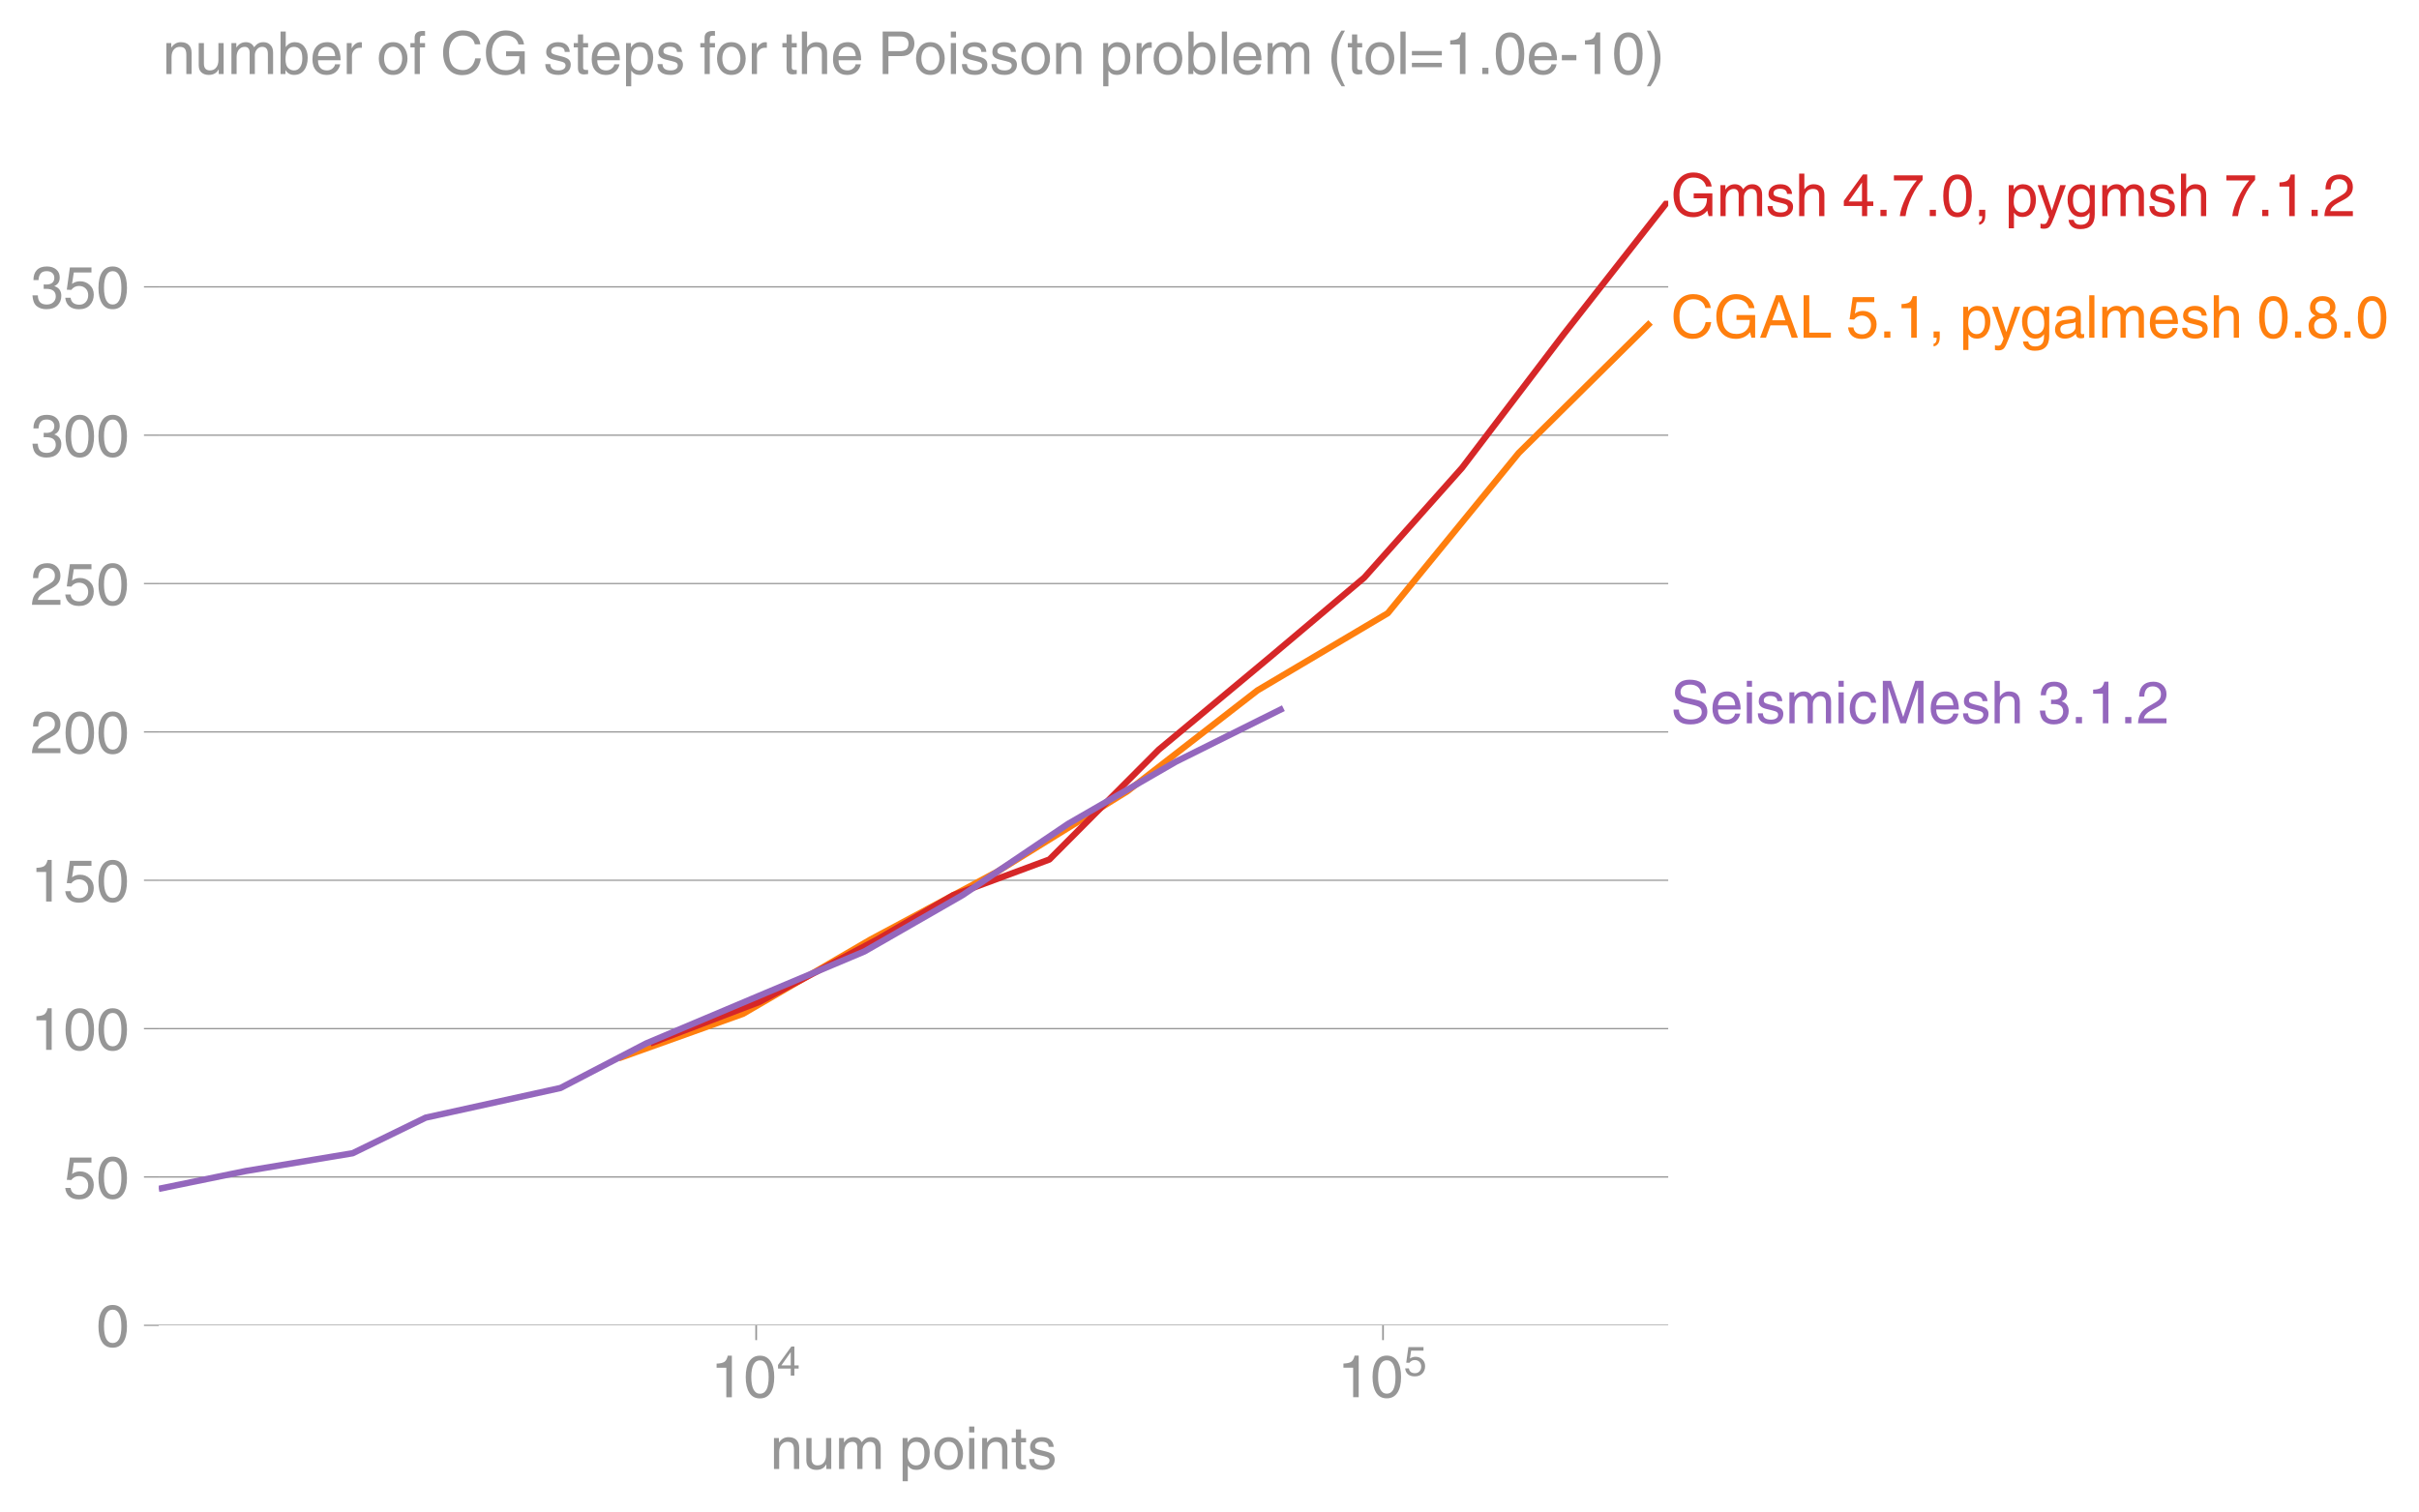
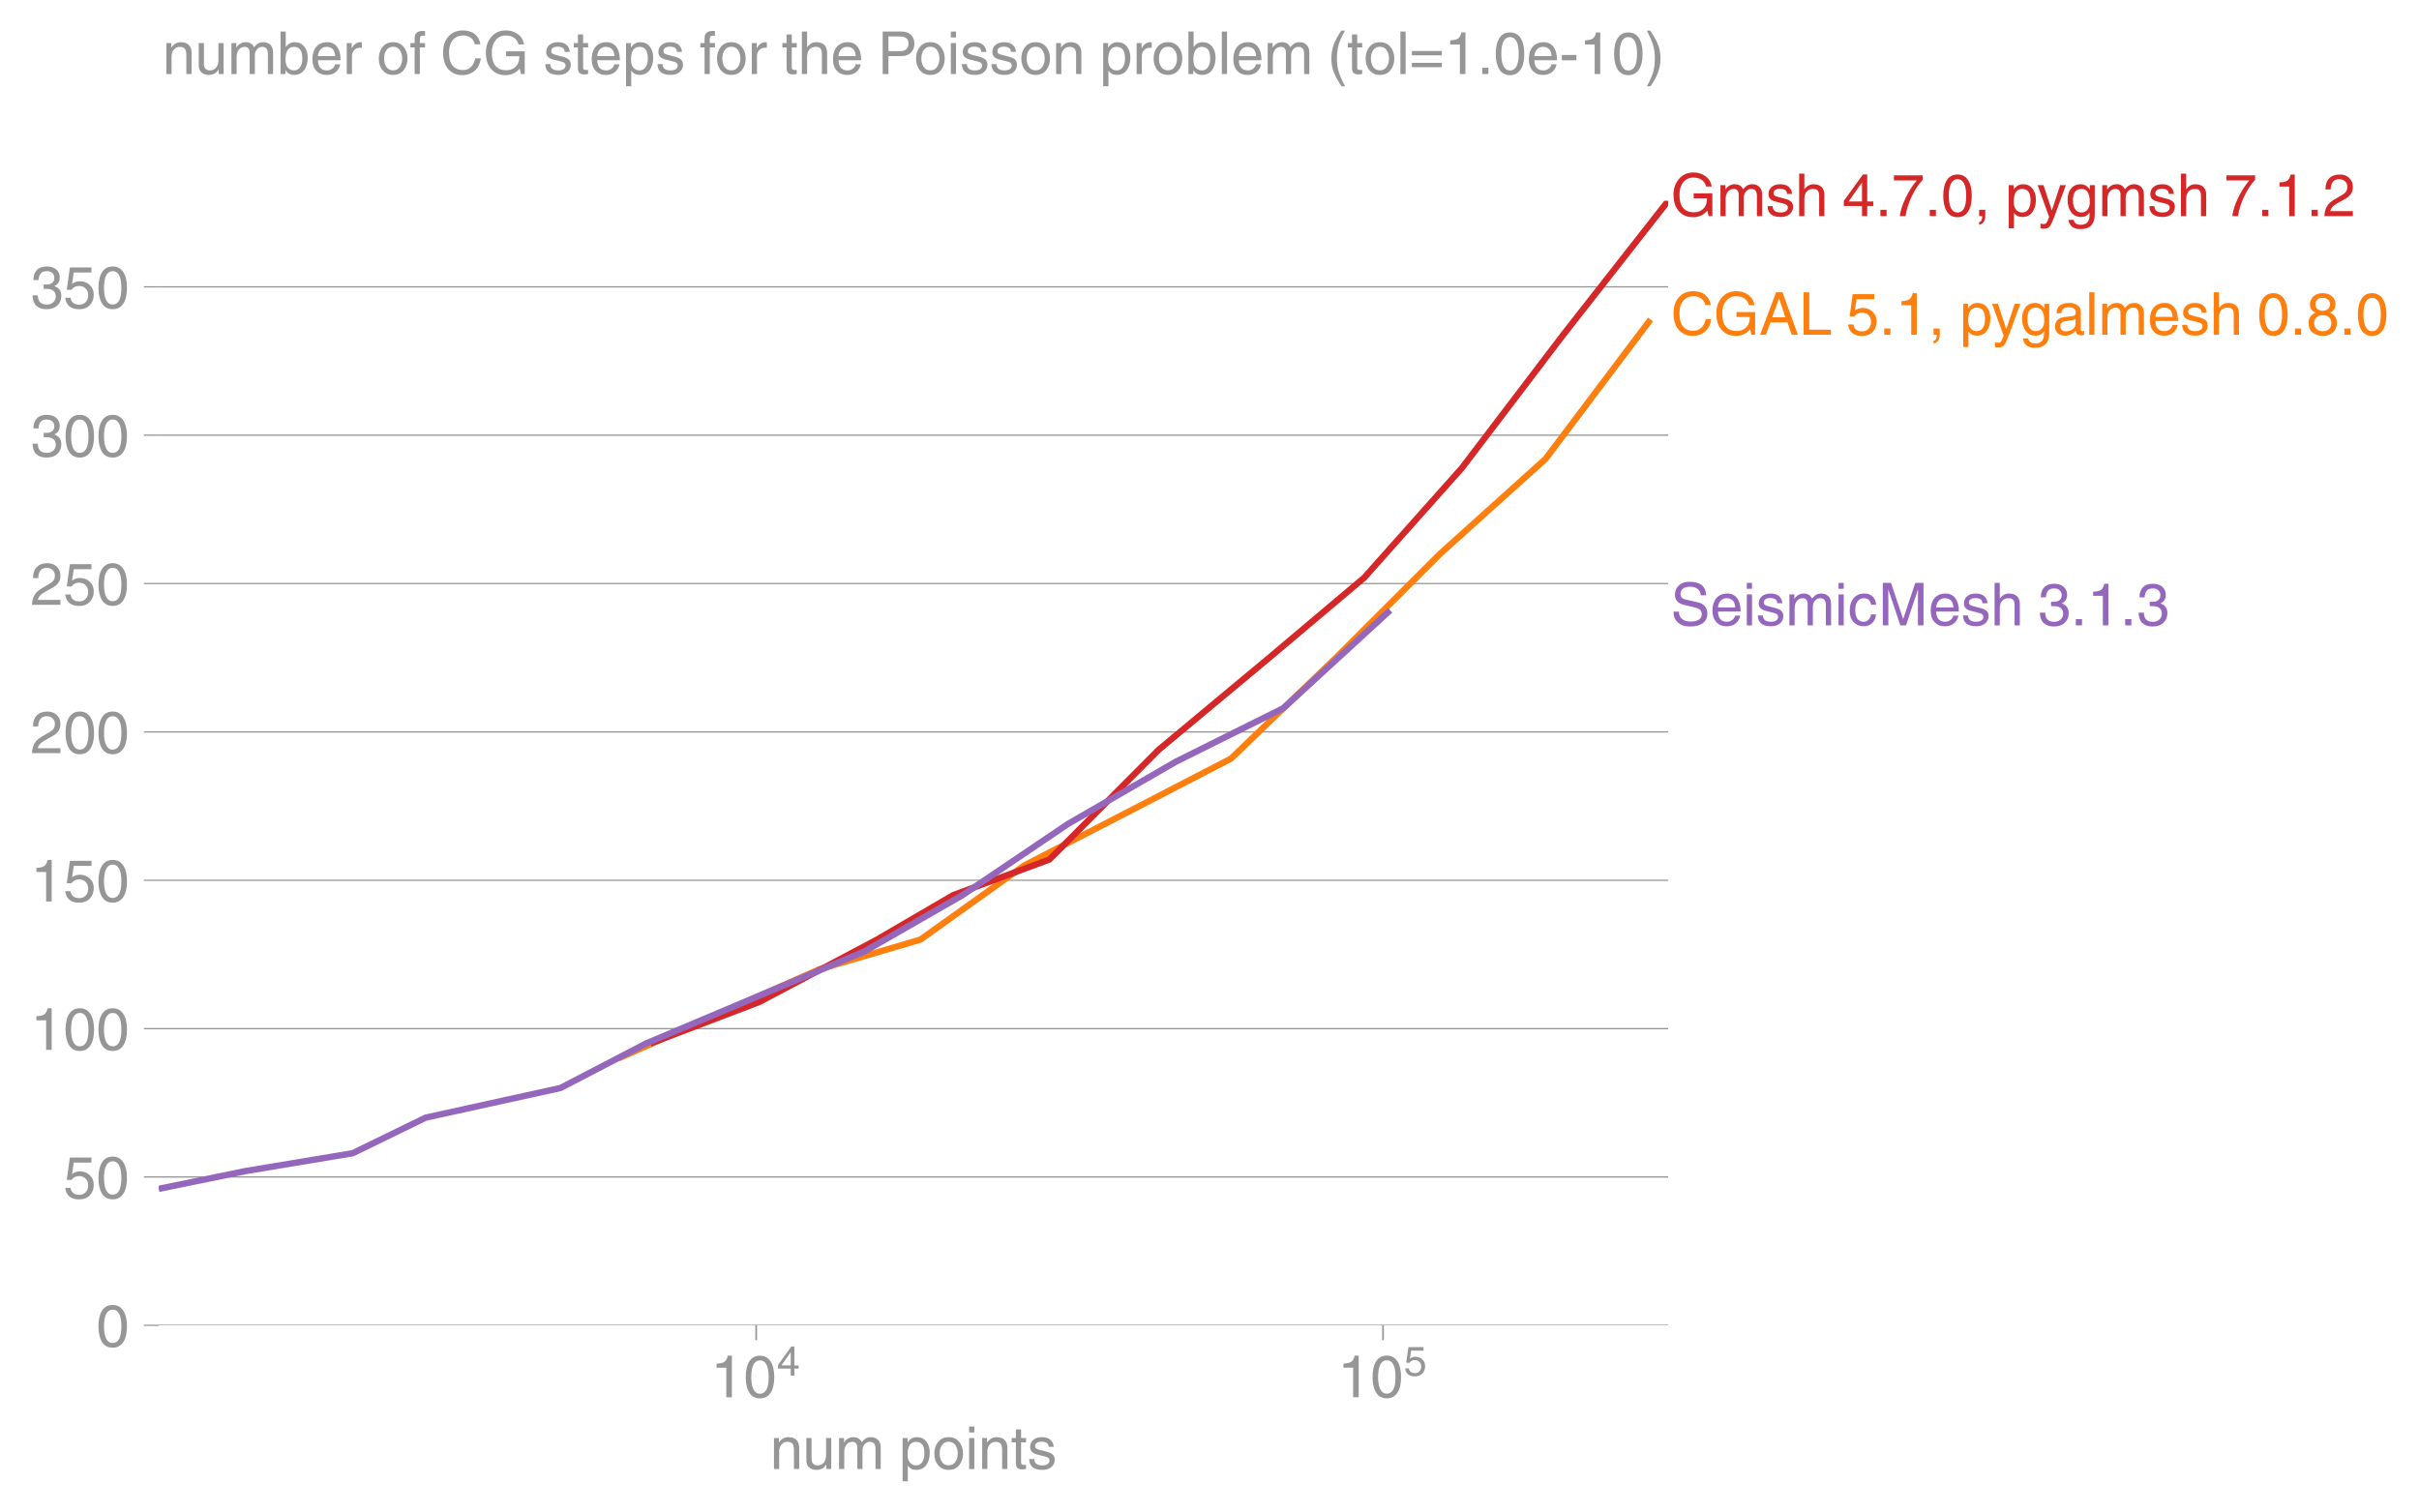
<svg xmlns="http://www.w3.org/2000/svg" xmlns:xlink="http://www.w3.org/1999/xlink" height="476.965" viewBox="0 0 572.297 357.724" width="763.063">
  <defs>
    <style>*{stroke-linecap:butt;stroke-linejoin:round}</style>
  </defs>
  <g id="figure_1">
    <path d="M0 357.724h572.297V0H0z" fill="none" id="patch_1" />
    <g id="axes_1">
      <path d="M37.556 313.628h357.12V47.516H37.556z" fill="none" id="patch_2" />
      <g id="matplotlib.axis_1">
        <g id="xtick_1">
          <g id="line2d_1">
            <defs>
-               <path d="M0 0v3.5" id="m3c15a7769f" stroke="#969696" stroke-width=".4" />
-             </defs>
-             <use x="178.902" xlink:href="#m3c15a7769f" y="313.628" fill="#969696" stroke="#969696" stroke-width=".4" />
+               <path d="M0 0v3.5" id="m7aa09272ba" stroke="#969696" stroke-width=".4" />
+             </defs>
+             <use x="178.902" xlink:href="#m7aa09272ba" y="313.628" fill="#969696" stroke="#969696" stroke-width=".4" />
          </g>
          <g transform="matrix(.14 0 0 -.14 168.122 330.678)" fill="#969696" id="text_1">
            <defs>
              <path d="M35.89 0h-9.374v49.906H10.109v6.985q8.594.28 12.782 2.75Q27.094 62.109 29 70.313h6.89z" id="HelveticaWorld-Regular-49" />
              <path d="M42.484 34.188q0 14.109-3.734 21.156-3.734 7.062-10.969 7.062-7.078 0-10.89-7.062-3.797-7.047-3.797-21.157 0-13.671 3.75-20.937Q20.609 6 27.78 6q7.235 0 10.969 7 3.734 7.016 3.734 21.188zm9.422 0q0-17.297-6.25-26.704-6.25-9.39-17.875-9.39-12.062 0-18.062 9.734-6 9.75-6 26.36 0 17.03 6.14 26.578 6.157 9.547 17.922 9.547 11.625 0 17.875-9.5t6.25-26.626z" id="HelveticaWorld-Regular-48" />
              <path d="M10.594 24.703h22.61v31.89h-.188zM42 17.093V0h-8.797v17.094H2.484v8.593L34.72 70.314H42v-45.61h10.297v-7.61z" id="HelveticaWorld-Regular-52" />
            </defs>
            <use transform="translate(0 .173)" xlink:href="#HelveticaWorld-Regular-49" />
            <use transform="translate(55.615 .173)" xlink:href="#HelveticaWorld-Regular-48" />
            <use transform="matrix(.7 0 0 .7 112.146 36.781)" xlink:href="#HelveticaWorld-Regular-52" />
          </g>
        </g>
        <g id="xtick_2">
-           <use x="327.2" xlink:href="#m3c15a7769f" y="313.628" fill="#969696" stroke="#969696" stroke-width=".4" id="line2d_2" />
+           <use x="327.2" xlink:href="#m7aa09272ba" y="313.628" fill="#969696" stroke="#969696" stroke-width=".4" id="line2d_2" />
          <g transform="matrix(.14 0 0 -.14 316.42 330.678)" fill="#969696" id="text_2">
            <defs>
              <path d="M14.703 40.922q5.813 4.39 13.625 4.39 9.469 0 16.281-6.296 6.813-6.297 6.813-16.22 0-10.78-6.578-17.796-6.563-7-18.422-7-10.313 0-16.266 5.047Q4.203 8.109 3.22 17.39h9.094q.671-5.672 4.437-8.672 3.766-3 10.453-3 6.485 0 10.64 4.484Q42 14.703 42 21.688q0 7.125-4.36 11.421-4.343 4.297-11.218 4.297-7.813 0-13.047-6.687l-7.563.39 5.266 37.594h36.438v-8.5H17.672z" id="HelveticaWorld-Regular-53" />
            </defs>
            <use transform="translate(0 .3)" xlink:href="#HelveticaWorld-Regular-49" />
            <use transform="translate(55.615 .3)" xlink:href="#HelveticaWorld-Regular-48" />
            <use transform="matrix(.7 0 0 .7 112.146 36.908)" xlink:href="#HelveticaWorld-Regular-53" />
          </g>
        </g>
        <g transform="matrix(.14 0 0 -.14 182.189 347.625)" fill="#969696" id="text_3">
          <defs>
            <path d="M49.219 0h-8.844v32.172q0 7.422-2.594 10.578-2.578 3.156-8.578 3.156-5.906 0-9.875-4.5-3.953-4.484-3.953-12.89V0H6.594v52.297h8.297v-7.375h.203q6.203 8.89 15.812 8.89 8.89 0 13.594-4.718 4.719-4.703 4.719-13.5z" id="HelveticaWorld-Regular-110" />
            <path d="M6.11 52.297h8.78V17.578q0-5.765 2.61-8.625Q20.125 6.11 25 6.11q6.781 0 10.594 4.797 3.812 4.813 3.812 12.578v28.813h8.782V0H39.89v7.625l-.188.188q-4.984-9.329-16.61-9.329-7.515 0-12.25 4.094Q6.11 6.688 6.11 14.703z" id="HelveticaWorld-Regular-117" />
            <path d="M6.594 52.297h8.297v-7.375h.203q5.906 8.89 15.812 8.89 9.813 0 13.922-8.5 3.75 4.594 7.266 6.547 3.515 1.953 8.703 1.953 6.781 0 11.484-4.453Q77 44.922 77 36.187V0h-8.781v33.797q0 6.094-2.297 9.094-2.297 3.015-7.422 3.015-5.172 0-8.75-4.203-3.563-4.203-3.563-9.812V0h-8.78v36.188q0 4.53-2.11 7.124-2.094 2.594-6.094 2.594-6.297 0-10.062-4.687-3.766-4.688-3.766-12.703V0H6.594z" id="HelveticaWorld-Regular-109" />
            <path d="M14.984 23.688q0-8.407 4.094-13 4.11-4.579 10.219-4.579 6.687 0 10.39 5.438 3.72 5.453 3.72 14.765 0 10.22-3.563 14.907-3.563 4.687-10.735 4.687-6.984 0-10.562-5.5-3.563-5.5-3.563-16.718zm-8.39 28.609h8.297v-7.375h.203q5.61 8.89 15.625 8.89 10.11 0 15.937-7.359 5.828-7.344 5.828-18.766 0-12.796-5.953-21Q40.578-1.515 29.5-1.515q-9.094 0-13.922 7.032h-.203v-26.22H6.594z" id="HelveticaWorld-Regular-112" />
            <path d="M12.703 26.219q0-8.735 3.953-14.375 3.953-5.64 11.219-5.64 7.531 0 11.438 5.905 3.906 5.907 3.906 14.11 0 8.297-3.907 14.078-3.906 5.797-11.437 5.797-6.969 0-11.078-5.453-4.094-5.438-4.094-14.422zm-8.984 0q0 11.672 6.484 19.625 6.5 7.968 17.672 7.968 11.438 0 17.875-8.062 6.453-8.047 6.453-19.531 0-11.516-6.406-19.625-6.39-8.11-17.922-8.11-11.078 0-17.625 7.86-6.531 7.86-6.531 19.875z" id="HelveticaWorld-Regular-111" />
            <path d="M6.594 61.813v9.968h8.781v-9.969zM15.375 0H6.594v52.297h8.781z" id="HelveticaWorld-Regular-105" />
            <path d="M17.188 45.016V10.984q0-2 1.093-3.046 1.11-1.047 3.938-1.047h3.375V0Q20.797-.688 19-.688q-5.516 0-8.063 2.641-2.53 2.64-2.53 8.547v34.516H1.311v7.28h7.094v14.595h8.781V52.297h8.407v-7.281z" id="HelveticaWorld-Regular-116" />
            <path d="M36.078 37.406q-.187 4.688-3.344 6.735-3.14 2.047-9.047 2.047-4.296 0-7.359-1.907-3.047-1.89-3.047-5.468 0-2.829 1.797-4.172 1.813-1.344 7.828-2.86l8.688-2.187q7.906-2 11.297-5.11 3.406-3.093 3.406-8.656 0-7.719-5.64-12.531-5.641-4.813-15.063-4.813-11 0-16.64 4.563-5.626 4.578-5.735 13.75h8.5q.203-5.422 3.594-8.063 3.39-2.625 10.171-2.625 5.516 0 8.766 2.188 3.25 2.203 3.25 6.11 0 2.78-2.11 4.437-2.093 1.672-8.296 3.078l-10.203 2.5q-6.203 1.562-9.157 4.656-2.953 3.094-2.953 8.031 0 7.72 5.516 12.203 5.531 4.5 14.406 4.5 9.485 0 14.531-4.624 5.047-4.61 5.344-11.782z" id="HelveticaWorld-Regular-115" />
          </defs>
          <use xlink:href="#HelveticaWorld-Regular-110" />
          <use x="55.176" xlink:href="#HelveticaWorld-Regular-117" />
          <use x="109.961" xlink:href="#HelveticaWorld-Regular-109" />
          <use x="192.969" xlink:href="#HelveticaWorld-Regular-32" />
          <use x="217.383" xlink:href="#HelveticaWorld-Regular-112" />
          <use x="273.877" xlink:href="#HelveticaWorld-Regular-111" />
          <use x="329.785" xlink:href="#HelveticaWorld-Regular-105" />
          <use x="351.807" xlink:href="#HelveticaWorld-Regular-110" />
          <use x="406.982" xlink:href="#HelveticaWorld-Regular-116" />
          <use x="434.668" xlink:href="#HelveticaWorld-Regular-115" />
        </g>
      </g>
      <g id="matplotlib.axis_2">
        <g id="ytick_1">
-           <path clip-path="url(#pb9a22a3e3c)" d="M37.556 313.628h357.12" fill="none" stroke="#969696" stroke-linecap="square" stroke-width=".3" id="line2d_3" />
+           <path clip-path="url(#pda0ca6bb14)" d="M37.556 313.628h357.12" fill="none" stroke="#969696" stroke-linecap="square" stroke-width=".3" id="line2d_3" />
          <g id="line2d_4">
            <defs>
-               <path d="M0 0h-3.5" id="m3950f9c6a0" stroke="#969696" stroke-width=".3" />
-             </defs>
-             <use x="37.556" xlink:href="#m3950f9c6a0" y="313.628" fill="#969696" stroke="#969696" stroke-width=".3" />
+               <path d="M0 0h-3.5" id="mf5731876af" stroke="#969696" stroke-width=".3" />
+             </defs>
+             <use x="37.556" xlink:href="#mf5731876af" y="313.628" fill="#969696" stroke="#969696" stroke-width=".3" />
          </g>
          <use xlink:href="#HelveticaWorld-Regular-48" transform="matrix(.14 0 0 -.14 22.77 318.653)" fill="#969696" id="text_4" />
        </g>
        <g id="ytick_2">
-           <path clip-path="url(#pb9a22a3e3c)" d="M37.556 278.521h357.12" fill="none" stroke="#969696" stroke-linecap="square" stroke-width=".3" id="line2d_5" />
-           <use x="37.556" xlink:href="#m3950f9c6a0" y="278.521" fill="#969696" stroke="#969696" stroke-width=".3" id="line2d_6" />
+           <path clip-path="url(#pda0ca6bb14)" d="M37.556 278.521h357.12" fill="none" stroke="#969696" stroke-linecap="square" stroke-width=".3" id="line2d_5" />
+           <use x="37.556" xlink:href="#mf5731876af" y="278.521" fill="#969696" stroke="#969696" stroke-width=".3" id="line2d_6" />
          <g transform="matrix(.14 0 0 -.14 14.985 283.546)" fill="#969696" id="text_5">
            <use xlink:href="#HelveticaWorld-Regular-53" />
            <use x="55.615" xlink:href="#HelveticaWorld-Regular-48" />
          </g>
        </g>
        <g id="ytick_3">
-           <path clip-path="url(#pb9a22a3e3c)" d="M37.556 243.414h357.12" fill="none" stroke="#969696" stroke-linecap="square" stroke-width=".3" id="line2d_7" />
-           <use x="37.556" xlink:href="#m3950f9c6a0" y="243.414" fill="#969696" stroke="#969696" stroke-width=".3" id="line2d_8" />
+           <path clip-path="url(#pda0ca6bb14)" d="M37.556 243.414h357.12" fill="none" stroke="#969696" stroke-linecap="square" stroke-width=".3" id="line2d_7" />
+           <use x="37.556" xlink:href="#mf5731876af" y="243.414" fill="#969696" stroke="#969696" stroke-width=".3" id="line2d_8" />
          <g transform="matrix(.14 0 0 -.14 7.2 248.439)" fill="#969696" id="text_6">
            <use xlink:href="#HelveticaWorld-Regular-49" />
            <use x="55.615" xlink:href="#HelveticaWorld-Regular-48" />
            <use x="111.23" xlink:href="#HelveticaWorld-Regular-48" />
          </g>
        </g>
        <g id="ytick_4">
-           <path clip-path="url(#pb9a22a3e3c)" d="M37.556 208.307h357.12" fill="none" stroke="#969696" stroke-linecap="square" stroke-width=".3" id="line2d_9" />
-           <use x="37.556" xlink:href="#m3950f9c6a0" y="208.307" fill="#969696" stroke="#969696" stroke-width=".3" id="line2d_10" />
+           <path clip-path="url(#pda0ca6bb14)" d="M37.556 208.307h357.12" fill="none" stroke="#969696" stroke-linecap="square" stroke-width=".3" id="line2d_9" />
+           <use x="37.556" xlink:href="#mf5731876af" y="208.307" fill="#969696" stroke="#969696" stroke-width=".3" id="line2d_10" />
          <g transform="matrix(.14 0 0 -.14 7.2 213.332)" fill="#969696" id="text_7">
            <use xlink:href="#HelveticaWorld-Regular-49" />
            <use x="55.615" xlink:href="#HelveticaWorld-Regular-53" />
            <use x="111.23" xlink:href="#HelveticaWorld-Regular-48" />
          </g>
        </g>
        <g id="ytick_5">
-           <path clip-path="url(#pb9a22a3e3c)" d="M37.556 173.2h357.12" fill="none" stroke="#969696" stroke-linecap="square" stroke-width=".3" id="line2d_11" />
-           <use x="37.556" xlink:href="#m3950f9c6a0" y="173.2" fill="#969696" stroke="#969696" stroke-width=".3" id="line2d_12" />
+           <path clip-path="url(#pda0ca6bb14)" d="M37.556 173.2h357.12" fill="none" stroke="#969696" stroke-linecap="square" stroke-width=".3" id="line2d_11" />
+           <use x="37.556" xlink:href="#mf5731876af" y="173.2" fill="#969696" stroke="#969696" stroke-width=".3" id="line2d_12" />
          <g transform="matrix(.14 0 0 -.14 7.2 178.224)" fill="#969696" id="text_8">
            <defs>
              <path d="M4.39 45.125q0 12.39 6.391 18.781 6.406 6.407 17.938 6.407 9.656 0 15.812-5.86 6.157-5.86 6.157-15.14 0-7.22-3.547-12.188-3.532-4.953-10.422-8.703l-12.11-6.64Q13.922 15.921 12.5 8.296h38.188V0H2.593q.39 9.906 4.297 16.5 3.906 6.594 12.203 11.375l12.593 7.328q5.032 2.89 7.329 5.984 2.297 3.094 2.297 8.516 0 5.375-3.766 9.031-3.75 3.672-10.156 3.672-7.078 0-10.594-4.672-3.516-4.656-3.61-12.609z" id="HelveticaWorld-Regular-50" />
            </defs>
            <use xlink:href="#HelveticaWorld-Regular-50" />
            <use x="55.615" xlink:href="#HelveticaWorld-Regular-48" />
            <use x="111.23" xlink:href="#HelveticaWorld-Regular-48" />
          </g>
        </g>
        <g id="ytick_6">
-           <path clip-path="url(#pb9a22a3e3c)" d="M37.556 138.093h357.12" fill="none" stroke="#969696" stroke-linecap="square" stroke-width=".3" id="line2d_13" />
-           <use x="37.556" xlink:href="#m3950f9c6a0" y="138.093" fill="#969696" stroke="#969696" stroke-width=".3" id="line2d_14" />
+           <path clip-path="url(#pda0ca6bb14)" d="M37.556 138.093h357.12" fill="none" stroke="#969696" stroke-linecap="square" stroke-width=".3" id="line2d_13" />
+           <use x="37.556" xlink:href="#mf5731876af" y="138.093" fill="#969696" stroke="#969696" stroke-width=".3" id="line2d_14" />
          <g transform="matrix(.14 0 0 -.14 7.2 143.117)" fill="#969696" id="text_9">
            <use xlink:href="#HelveticaWorld-Regular-50" />
            <use x="55.615" xlink:href="#HelveticaWorld-Regular-53" />
            <use x="111.23" xlink:href="#HelveticaWorld-Regular-48" />
          </g>
        </g>
        <g id="ytick_7">
-           <path clip-path="url(#pb9a22a3e3c)" d="M37.556 102.986h357.12" fill="none" stroke="#969696" stroke-linecap="square" stroke-width=".3" id="line2d_15" />
-           <use x="37.556" xlink:href="#m3950f9c6a0" y="102.986" fill="#969696" stroke="#969696" stroke-width=".3" id="line2d_16" />
+           <path clip-path="url(#pda0ca6bb14)" d="M37.556 102.986h357.12" fill="none" stroke="#969696" stroke-linecap="square" stroke-width=".3" id="line2d_15" />
+           <use x="37.556" xlink:href="#mf5731876af" y="102.986" fill="#969696" stroke="#969696" stroke-width=".3" id="line2d_16" />
          <g transform="matrix(.14 0 0 -.14 7.2 108.01)" fill="#969696" id="text_10">
            <defs>
              <path d="M22.406 39.984q2.203-.187 4.594-.187 6.203 0 9.781 2.86 3.594 2.859 3.594 8.656 0 4.687-3.344 7.89-3.343 3.203-9.64 3.203-6.985 0-10.235-4.11-3.234-4.093-3.437-10.983h-8.64q0 10.984 5.765 16.984 5.765 6.016 16.937 6.016 9.922 0 15.828-5.11 5.907-5.094 5.907-13.39 0-10.704-9.032-14.5v-.204q11.72-4 11.72-16.406 0-9.906-6.595-16.265-6.593-6.344-18.703-6.344-9.906 0-16.312 5.203Q4.204 8.5 3.422 21.484H12.5q.203-8.109 4-11.797Q20.313 6 27.484 6q6.938 0 11.141 3.86 4.203 3.859 4.203 9.718 0 6.406-4.016 9.672-4 3.266-12.39 3.266-2 0-4.016-.094z" id="HelveticaWorld-Regular-51" />
            </defs>
            <use xlink:href="#HelveticaWorld-Regular-51" />
            <use x="55.615" xlink:href="#HelveticaWorld-Regular-48" />
            <use x="111.23" xlink:href="#HelveticaWorld-Regular-48" />
          </g>
        </g>
        <g id="ytick_8">
-           <path clip-path="url(#pb9a22a3e3c)" d="M37.556 67.878h357.12" fill="none" stroke="#969696" stroke-linecap="square" stroke-width=".3" id="line2d_17" />
-           <use x="37.556" xlink:href="#m3950f9c6a0" y="67.878" fill="#969696" stroke="#969696" stroke-width=".3" id="line2d_18" />
+           <path clip-path="url(#pda0ca6bb14)" d="M37.556 67.878h357.12" fill="none" stroke="#969696" stroke-linecap="square" stroke-width=".3" id="line2d_17" />
+           <use x="37.556" xlink:href="#mf5731876af" y="67.878" fill="#969696" stroke="#969696" stroke-width=".3" id="line2d_18" />
          <g transform="matrix(.14 0 0 -.14 7.2 72.903)" fill="#969696" id="text_11">
            <use xlink:href="#HelveticaWorld-Regular-51" />
            <use x="55.615" xlink:href="#HelveticaWorld-Regular-53" />
            <use x="111.23" xlink:href="#HelveticaWorld-Regular-48" />
          </g>
        </g>
      </g>
-       <path clip-path="url(#pb9a22a3e3c)" d="M146.366 250.435l29.428-10.532 30.126-17.553 30.14-16.15 30.657-18.957 30.785-23.873 30.821-18.256 30.975-37.916 31.193-30.894" fill="none" stroke="#ff7f0e" stroke-linecap="square" stroke-width="1.5" id="line2d_19" />
-       <path clip-path="url(#pb9a22a3e3c)" d="M153.864 246.925l25.8-9.83 27.82-14.745 18.045-10.532 22.742-8.426 25.866-25.98 26.142-21.766 22.484-18.958 23.132-25.979 24.025-31.596 24.756-31.597" fill="none" stroke="#d62728" stroke-linecap="square" stroke-width="1.5" id="line2d_20" />
-       <path clip-path="url(#pb9a22a3e3c)" d="M37.556 281.33l20.563-4.213 25.31-4.213 17.283-8.426 31.903-7.021 20.243-10.532 28.284-11.937 23.356-9.83 23.235-13.34 24.959-16.852 25.554-14.745 25.384-12.638" fill="none" stroke="#9467bd" stroke-linecap="square" stroke-width="1.5" id="line2d_21" />
-       <g transform="matrix(.14 0 0 -.14 395.314 79.921)" fill="#ff7f0e" id="text_12">
+       <path clip-path="url(#pda0ca6bb14)" d="M146.366 250.435l23.692-10.532 23.795-10.532 23.9-7.021 24.58-17.554 24.5-12.638 24.39-12.639 24.851-23.873 24.605-24.575 24.96-22.468 24.856-33.001" fill="none" stroke="#ff7f0e" stroke-linecap="square" stroke-width="1.5" id="line2d_19" />
+       <path clip-path="url(#pda0ca6bb14)" d="M153.864 246.925l25.8-9.83 27.82-14.745 18.045-10.532 22.742-8.426 25.866-25.98 26.142-21.766 22.484-18.958 23.132-25.979 24.025-31.596 24.756-31.597" fill="none" stroke="#d62728" stroke-linecap="square" stroke-width="1.5" id="line2d_20" />
+       <path clip-path="url(#pda0ca6bb14)" d="M37.556 281.33l20.563-4.213 25.31-4.213 17.283-8.426 31.903-7.021 20.243-10.532 28.284-11.937 23.356-9.83 23.235-13.34 24.959-16.852 25.554-14.745 25.384-12.638 25.252-23.171" fill="none" stroke="#9467bd" stroke-linecap="square" stroke-width="1.5" id="line2d_21" />
+       <g transform="matrix(.14 0 0 -.14 395.314 79.219)" fill="#ff7f0e" id="text_12">
        <defs>
          <path d="M58.016 50.203q-1.625 7.313-6.782 11.094-5.14 3.797-13.343 3.797-10.594 0-17.047-7.703-6.438-7.688-6.438-20.766 0-15.14 6.094-22.547 6.11-7.39 17.688-7.39 7.609 0 13.093 5.046 5.5 5.063 7.407 14.688h9.421Q66.22 12.594 57.625 5.344t-20.906-7.25q-14.703 0-23.516 10.11Q4.391 18.311 4.391 36.28q0 17.328 9.203 27.36 9.203 10.047 24.297 10.047 12.5 0 20.265-6.454 7.766-6.437 9.235-17.03z" id="HelveticaWorld-Regular-67" />
          <path d="M38.484 38.375h31.532V0h-6.297l-2.344 9.281Q56.781 3.421 50.578.75q-6.187-2.656-12.875-2.656-10.797 0-18.047 4.703-7.25 4.719-11.265 13.015-4 8.313-4 20.72 0 15.468 9.203 26.312 9.203 10.843 24.781 10.843 11.625 0 20.313-6.5Q67.39 60.688 68.796 50h-9.375q-1.703 7.078-7.219 11.078-5.516 4.016-14.312 4.016-10.594 0-17.047-7.985-6.438-7.984-6.438-21.125 0-15.28 6.39-22.437Q27.204 6.39 38.282 6.39q7.235 0 12.235 2.859 5 2.86 7.687 7.766 2.688 4.906 2.688 13.062H38.484z" id="HelveticaWorld-Regular-71" />
          <path d="M44 29.5L33.406 61.078h-.203L21.687 29.5zm-25.297-8.594L11.188 0h-9.97l27 71.781h10.985L65.187 0H54.594l-7.078 20.906z" id="HelveticaWorld-Regular-65" />
          <path d="M17.672 8.594h36.531V0H8.11v71.781h9.563z" id="HelveticaWorld-Regular-76" />
          <path d="M19.094 0H8.687v10.594h10.407z" id="HelveticaWorld-Regular-46" />
          <path d="M8.688 10.594h10.406V.78q0-7.422-3.078-11.172-3.078-3.765-7.328-4.312v4.594Q14.015-9.422 14.015 0H8.687z" id="HelveticaWorld-Regular-44" />
          <path d="M39.016 52.297h9.562L29.891.984q-.5-1.375-.985-2.593-4.25-11.329-7.328-15.547-3.078-4.235-9.953-4.235-3.61 0-5.906.782v8.015q2.484-.89 5.468-.89 3.22 0 4.704 2.03 1.5 2.032 4.421 9.938L.875 52.297h9.922L24.812 9.719H25z" id="HelveticaWorld-Regular-121" />
          <path d="M12.984 26.313q0-9.61 3.813-14.907Q20.609 6.11 27.094 6.11q6.312 0 10.312 4.579 4 4.593 4 13 0 11.03-3.5 16.625-3.484 5.593-10.61 5.593-7.171 0-10.75-4.765-3.562-4.766-3.562-14.828zM49.812 2.983q0-12.609-6.062-18.797-6.047-6.203-18.266-6.203-8.78 0-13.984 4.047Q6.297-13.922 5.516-6.39h8.796q.672-3.812 3.532-6.062 2.86-2.25 8.281-2.25 7.375 0 11.125 3.969 3.766 3.953 3.766 12.828v3.719h-.188q-4.937-7.329-13.922-7.329-11.187 0-17.093 8.25-5.907 8.25-5.907 20.953 0 11.625 5.953 18.875 5.97 7.25 15.829 7.25 9.906 0 15.625-8.89h.187v7.375h8.313z" id="HelveticaWorld-Regular-103" />
          <path d="M38.375 26.703q-.969-1.015-3.828-1.656-2.86-.625-10.672-1.656-5.766-.688-8.469-2.844-2.703-2.14-2.703-5.656 0-4.297 2.281-6.688 2.297-2.39 7.329-2.39 6.296 0 11.171 3.578 4.891 3.593 4.891 8.718zM6.203 36.375q.297 8.844 5.734 13.14 5.454 4.297 15.844 4.297 8.297 0 13.907-3.765 5.624-3.75 5.624-10.844V9.078Q47.313 6 50.094 6q1.125 0 2.89.39V0Q50.594-.984 48-.984q-4.5 0-6.703 1.921-2.188 1.938-2.281 6.047-7.516-8.5-18.891-8.5-7.422 0-11.922 4.204Q3.72 6.89 3.72 13.624q0 6.89 3.906 11.125Q11.531 29 19 29.89l15.516 1.891q4.203.64 4.203 6.203 0 4.11-3.047 6.297-3.047 2.203-9.25 2.203-5.516 0-8.485-2.437-2.953-2.438-3.53-7.672z" id="HelveticaWorld-Regular-97" />
          <path d="M15.375 0H6.594v71.781h8.781z" id="HelveticaWorld-Regular-108" />
          <path d="M42.484 30.328q-.687 8.485-4.5 12.031-3.797 3.547-10.109 3.547-6.39 0-10.328-4.5-3.922-4.484-4.172-11.078zm8.391-13.922q-1.453-8.11-7.953-13.422-5.719-4.5-15.047-4.593-10.984.093-17.438 7.203Q4 12.704 4 24.704q0 13.78 6.64 21.437 6.641 7.672 18.47 7.672 10.593 0 16.546-7.922 5.953-7.907 5.953-22.594H13.375q0-8.203 3.813-12.703Q21 6.109 28.608 6.109q5.375 0 9.235 3.235 3.86 3.25 4.25 7.062z" id="HelveticaWorld-Regular-101" />
          <path d="M49.219 0h-8.844v34.188q0 6.296-2.438 9-2.437 2.718-7.953 2.718-6.797 0-10.703-4.406-3.906-4.39-3.906-12.984V0H6.594v71.781h8.781V45.312h.203q6 8.5 15.328 8.5 8.594 0 13.453-4.5 4.86-4.484 4.86-13.718z" id="HelveticaWorld-Regular-104" />
          <path d="M27.594 40.578q5.422 0 8.953 3.094 3.547 3.11 3.547 8.234 0 4.594-3.407 7.547-3.39 2.953-9.687 2.953-5.61 0-8.672-3.11-3.047-3.093-3.047-7.874 0-5.125 3.813-7.984 3.812-2.86 8.5-2.86zm.093-7.562q-6.78 0-10.64-3.766-3.86-3.766-3.86-9.234 0-6.297 3.907-10.157Q21 6 28.219 6q6.406 0 10.234 3.86 3.828 3.859 3.828 10.265 0 5.469-3.828 9.172-3.828 3.719-10.766 3.719zM49.22 52.203q0-10.594-9.032-14.797 6.204-2.781 8.86-7.36 2.656-4.562 2.656-9.733 0-10.016-6.453-16.125-6.438-6.094-17.375-6.094-9.563 0-16.813 5.25-7.25 5.25-7.25 17.062 0 11.922 11.907 16.907-9.516 3.796-9.516 13.671 0 8.297 5.64 13.813 5.641 5.516 15.641 5.516 10.016 0 15.875-5.204 5.86-5.203 5.86-12.906z" id="HelveticaWorld-Regular-56" />
        </defs>
        <use xlink:href="#HelveticaWorld-Regular-67" />
        <use x="72.314" xlink:href="#HelveticaWorld-Regular-71" />
        <use x="149.414" xlink:href="#HelveticaWorld-Regular-65" />
        <use x="216.113" xlink:href="#HelveticaWorld-Regular-76" />
        <use x="271.729" xlink:href="#HelveticaWorld-Regular-32" />
        <use x="296.143" xlink:href="#HelveticaWorld-Regular-53" />
        <use x="351.758" xlink:href="#HelveticaWorld-Regular-46" />
        <use x="379.541" xlink:href="#HelveticaWorld-Regular-49" />
        <use x="435.156" xlink:href="#HelveticaWorld-Regular-44" />
        <use x="462.939" xlink:href="#HelveticaWorld-Regular-32" />
        <use x="487.354" xlink:href="#HelveticaWorld-Regular-112" />
        <use x="541.848" xlink:href="#HelveticaWorld-Regular-121" />
        <use x="589.457" xlink:href="#HelveticaWorld-Regular-103" />
        <use x="645.365" xlink:href="#HelveticaWorld-Regular-97" />
        <use x="700.297" xlink:href="#HelveticaWorld-Regular-108" />
        <use x="722.318" xlink:href="#HelveticaWorld-Regular-109" />
        <use x="805.326" xlink:href="#HelveticaWorld-Regular-101" />
        <use x="860.746" xlink:href="#HelveticaWorld-Regular-115" />
        <use x="910.746" xlink:href="#HelveticaWorld-Regular-104" />
        <use x="965.922" xlink:href="#HelveticaWorld-Regular-32" />
        <use x="990.336" xlink:href="#HelveticaWorld-Regular-48" />
        <use x="1045.951" xlink:href="#HelveticaWorld-Regular-46" />
        <use x="1073.734" xlink:href="#HelveticaWorld-Regular-56" />
        <use x="1129.35" xlink:href="#HelveticaWorld-Regular-46" />
        <use x="1157.133" xlink:href="#HelveticaWorld-Regular-48" />
      </g>
      <g transform="matrix(.14 0 0 -.14 395.314 51.133)" fill="#d62728" id="text_13">
        <defs>
          <path d="M3.719 68.797h48.578v-7.719Q42.28 50.875 33.984 33.484 25.687 16.11 23.391 0h-9.672q1.469 13.281 9.719 30.531 8.25 17.266 18.953 29.672H3.719z" id="HelveticaWorld-Regular-55" />
        </defs>
        <use xlink:href="#HelveticaWorld-Regular-71" />
        <use x="77.1" xlink:href="#HelveticaWorld-Regular-109" />
        <use x="160.107" xlink:href="#HelveticaWorld-Regular-115" />
        <use x="210.107" xlink:href="#HelveticaWorld-Regular-104" />
        <use x="265.283" xlink:href="#HelveticaWorld-Regular-32" />
        <use x="289.697" xlink:href="#HelveticaWorld-Regular-52" />
        <use x="345.313" xlink:href="#HelveticaWorld-Regular-46" />
        <use x="373.096" xlink:href="#HelveticaWorld-Regular-55" />
        <use x="428.711" xlink:href="#HelveticaWorld-Regular-46" />
        <use x="456.494" xlink:href="#HelveticaWorld-Regular-48" />
        <use x="512.109" xlink:href="#HelveticaWorld-Regular-44" />
        <use x="539.893" xlink:href="#HelveticaWorld-Regular-32" />
        <use x="564.307" xlink:href="#HelveticaWorld-Regular-112" />
        <use x="618.801" xlink:href="#HelveticaWorld-Regular-121" />
        <use x="666.41" xlink:href="#HelveticaWorld-Regular-103" />
        <use x="722.318" xlink:href="#HelveticaWorld-Regular-109" />
        <use x="805.326" xlink:href="#HelveticaWorld-Regular-115" />
        <use x="855.326" xlink:href="#HelveticaWorld-Regular-104" />
        <use x="910.502" xlink:href="#HelveticaWorld-Regular-32" />
        <use x="934.916" xlink:href="#HelveticaWorld-Regular-55" />
        <use x="990.531" xlink:href="#HelveticaWorld-Regular-46" />
        <use x="1018.314" xlink:href="#HelveticaWorld-Regular-49" />
        <use x="1073.93" xlink:href="#HelveticaWorld-Regular-46" />
        <use x="1101.713" xlink:href="#HelveticaWorld-Regular-50" />
      </g>
-       <g transform="matrix(.14 0 0 -.14 395.314 171.158)" fill="#9467bd" id="text_14">
+       <g transform="matrix(.14 0 0 -.14 395.314 147.987)" fill="#9467bd" id="text_14">
        <defs>
          <path d="M50.39 50.781q-.296 6.844-5.109 10.719-4.797 3.875-12.656 3.875-7.922 0-12.172-3.25-4.234-3.234-4.234-9.344 0-3.265 1.843-5.61 1.86-2.343 6.641-3.468l20.516-4.687q8.297-1.813 12.297-6.875 4.015-5.047 4.015-12.313 0-10.64-7.812-16.187-7.813-5.547-20.313-5.547-9.531 0-15.031 2.437-5.484 2.453-9.734 7.766-4.25 5.328-4.25 14.89h9.093q0-8 5.313-12.406 5.328-4.39 14.5-4.39 8.89 0 13.844 3.156 4.953 3.156 4.953 8.953 0 5.281-2.953 7.89Q46.188 29 37.594 31l-15.469 3.625q-7.719 1.75-11.531 6.125Q6.78 45.125 6.78 51.516q0 9.672 6.516 15.922 6.531 6.25 18.203 6.25 13.172 0 20.328-5.5 7.156-5.485 7.688-17.407z" id="HelveticaWorld-Regular-83" />
          <path d="M39.594 34.719q-1.89 11.187-12.39 11.187-6.5 0-10.454-5.203-3.953-5.203-3.953-14.484 0-10.11 3.656-15.11 3.672-5 10.64-5 4.688 0 8.11 3.438 3.422 3.437 4.39 8.953h8.5q-1.312-9.703-6.859-14.86-5.547-5.156-14.328-5.156-10.297 0-16.89 7.047-6.594 7.063-6.594 19.172 0 13.281 6.594 21.188 6.593 7.922 18.5 7.922 8.687 0 13.843-5.204 5.157-5.203 5.735-13.89z" id="HelveticaWorld-Regular-99" />
          <path d="M67.484 0v42.39q0 .829.094 8.126t.094 9.78h-.281L47.312 0h-9.609L17.578 60.203h-.297q0-3.61.094-10.297.11-6.687.11-7.515V0H8.108v71.781h13.86L42.39 11.078h.28l20.313 60.703h13.922V0z" id="HelveticaWorld-Regular-77" />
        </defs>
        <use xlink:href="#HelveticaWorld-Regular-83" />
        <use x="66.211" xlink:href="#HelveticaWorld-Regular-101" />
        <use x="121.631" xlink:href="#HelveticaWorld-Regular-105" />
        <use x="143.652" xlink:href="#HelveticaWorld-Regular-115" />
        <use x="193.652" xlink:href="#HelveticaWorld-Regular-109" />
        <use x="276.66" xlink:href="#HelveticaWorld-Regular-105" />
        <use x="298.682" xlink:href="#HelveticaWorld-Regular-99" />
        <use x="349.951" xlink:href="#HelveticaWorld-Regular-77" />
        <use x="434.961" xlink:href="#HelveticaWorld-Regular-101" />
        <use x="490.381" xlink:href="#HelveticaWorld-Regular-115" />
        <use x="540.381" xlink:href="#HelveticaWorld-Regular-104" />
        <use x="595.557" xlink:href="#HelveticaWorld-Regular-32" />
        <use x="619.971" xlink:href="#HelveticaWorld-Regular-51" />
        <use x="675.586" xlink:href="#HelveticaWorld-Regular-46" />
        <use x="703.369" xlink:href="#HelveticaWorld-Regular-49" />
        <use x="758.984" xlink:href="#HelveticaWorld-Regular-46" />
-         <use x="786.768" xlink:href="#HelveticaWorld-Regular-50" />
+         <use x="786.768" xlink:href="#HelveticaWorld-Regular-51" />
      </g>
      <g transform="matrix(.14 0 0 -.14 38.434 17.516)" fill="#969696" id="text_15">
        <defs>
          <path d="M43.406 26.313q0 10.5-3.718 15.046-3.704 4.547-10.579 4.547-6.984-.11-10.562-5.453Q14.984 35.11 14.984 25q0-10.297 4.297-14.594Q23.578 6.11 29.297 6.11q6.5 0 10.297 5.344 3.812 5.344 3.812 14.86zM6.594 0v71.781h8.781V45.703h.203q5.61 8.11 15.14 8.11 9.766 0 15.766-7.25t6-18.876q0-13.093-6.062-21.156Q40.375-1.516 29.5-1.516q-9.578 0-14.406 8.016h-.203V0z" id="HelveticaWorld-Regular-98" />
          <path d="M15.375 0H6.594v52.297h8.297v-8.688h.203q5.703 10.203 14.687 10.203 1.422 0 2.297-.296V44.39h-3.266q-5.906 0-9.671-4.016-3.766-4-3.766-9.953z" id="HelveticaWorld-Regular-114" />
          <path d="M17.188 45.016V0H8.405v45.016H1.22v7.28h7.187v8.985q0 5.907 3.578 8.703 3.594 2.813 10.032 2.813 2.203 0 3.968-.188v-7.906q-1.562.188-3.578.188-2.922 0-4.078-1.438-1.14-1.437-1.14-4.656v-6.5h8.796v-7.281z" id="HelveticaWorld-Regular-102" />
          <path d="M17.828 38.625H37.11q7.282 0 10.938 3.188 3.656 3.203 3.656 9.703 0 5.812-3.516 8.89-3.515 3.078-10.687 3.078H17.828zm0-38.625H8.11v71.781h32.266q9.625 0 15.484-5.594 5.86-5.593 5.86-14.578 0-9.328-5.672-15.312-5.656-5.969-15.672-5.969H17.828z" id="HelveticaWorld-Regular-80" />
          <path d="M29.781 73.297q-8.875-15.875-11.218-25.844-2.344-9.953-2.344-21.969 0-11.859 3.187-22.125Q22.61-6.89 29.891-20.703h-5.86Q15.72-8.593 11.25 2.187 6.781 12.985 6.781 26.125q0 12.36 4.047 23.563 4.063 11.203 12.86 23.609z" id="HelveticaWorld-Regular-40" />
          <path d="M54.594 31.578H4v7.328h50.594zm0-20H4v7.328h50.594z" id="HelveticaWorld-Regular-61" />
          <path d="M28.906 23.188H4.391v8.984h24.515z" id="HelveticaWorld-Regular-45" />
          <path d="M3.516-20.703q8.796 15.922 11.14 25.86Q17 15.093 17 27.093q0 11.922-3.156 22.172T3.422 73.296h5.765q8.391-12.109 12.86-22.905 4.469-10.797 4.469-23.875 0-12.407-4.063-23.61-4.047-11.203-12.828-23.61z" id="HelveticaWorld-Regular-41" />
        </defs>
        <use xlink:href="#HelveticaWorld-Regular-110" />
        <use x="55.176" xlink:href="#HelveticaWorld-Regular-117" />
        <use x="109.961" xlink:href="#HelveticaWorld-Regular-109" />
        <use x="192.969" xlink:href="#HelveticaWorld-Regular-98" />
        <use x="249.463" xlink:href="#HelveticaWorld-Regular-101" />
        <use x="304.883" xlink:href="#HelveticaWorld-Regular-114" />
        <use x="337.451" xlink:href="#HelveticaWorld-Regular-32" />
        <use x="361.865" xlink:href="#HelveticaWorld-Regular-111" />
        <use x="417.773" xlink:href="#HelveticaWorld-Regular-102" />
        <use x="445.459" xlink:href="#HelveticaWorld-Regular-32" />
        <use x="469.873" xlink:href="#HelveticaWorld-Regular-67" />
        <use x="542.188" xlink:href="#HelveticaWorld-Regular-71" />
        <use x="619.287" xlink:href="#HelveticaWorld-Regular-32" />
        <use x="643.701" xlink:href="#HelveticaWorld-Regular-115" />
        <use x="693.701" xlink:href="#HelveticaWorld-Regular-116" />
        <use x="721.387" xlink:href="#HelveticaWorld-Regular-101" />
        <use x="776.807" xlink:href="#HelveticaWorld-Regular-112" />
        <use x="833.301" xlink:href="#HelveticaWorld-Regular-115" />
        <use x="883.301" xlink:href="#HelveticaWorld-Regular-32" />
        <use x="907.715" xlink:href="#HelveticaWorld-Regular-102" />
        <use x="933.4" xlink:href="#HelveticaWorld-Regular-111" />
        <use x="989.309" xlink:href="#HelveticaWorld-Regular-114" />
        <use x="1021.877" xlink:href="#HelveticaWorld-Regular-32" />
        <use x="1046.291" xlink:href="#HelveticaWorld-Regular-116" />
        <use x="1073.977" xlink:href="#HelveticaWorld-Regular-104" />
        <use x="1129.152" xlink:href="#HelveticaWorld-Regular-101" />
        <use x="1184.572" xlink:href="#HelveticaWorld-Regular-32" />
        <use x="1208.986" xlink:href="#HelveticaWorld-Regular-80" />
        <use x="1269.76" xlink:href="#HelveticaWorld-Regular-111" />
        <use x="1325.668" xlink:href="#HelveticaWorld-Regular-105" />
        <use x="1347.689" xlink:href="#HelveticaWorld-Regular-115" />
        <use x="1397.689" xlink:href="#HelveticaWorld-Regular-115" />
        <use x="1447.689" xlink:href="#HelveticaWorld-Regular-111" />
        <use x="1503.598" xlink:href="#HelveticaWorld-Regular-110" />
        <use x="1558.773" xlink:href="#HelveticaWorld-Regular-32" />
        <use x="1583.188" xlink:href="#HelveticaWorld-Regular-112" />
        <use x="1639.682" xlink:href="#HelveticaWorld-Regular-114" />
        <use x="1671.25" xlink:href="#HelveticaWorld-Regular-111" />
        <use x="1727.158" xlink:href="#HelveticaWorld-Regular-98" />
        <use x="1783.652" xlink:href="#HelveticaWorld-Regular-108" />
        <use x="1805.674" xlink:href="#HelveticaWorld-Regular-101" />
        <use x="1861.094" xlink:href="#HelveticaWorld-Regular-109" />
        <use x="1944.102" xlink:href="#HelveticaWorld-Regular-32" />
        <use x="1968.516" xlink:href="#HelveticaWorld-Regular-40" />
        <use x="2001.816" xlink:href="#HelveticaWorld-Regular-116" />
        <use x="2029.502" xlink:href="#HelveticaWorld-Regular-111" />
        <use x="2085.41" xlink:href="#HelveticaWorld-Regular-108" />
        <use x="2107.432" xlink:href="#HelveticaWorld-Regular-61" />
        <use x="2166.025" xlink:href="#HelveticaWorld-Regular-49" />
        <use x="2221.641" xlink:href="#HelveticaWorld-Regular-46" />
        <use x="2249.424" xlink:href="#HelveticaWorld-Regular-48" />
        <use x="2305.039" xlink:href="#HelveticaWorld-Regular-101" />
        <use x="2360.459" xlink:href="#HelveticaWorld-Regular-45" />
        <use x="2393.76" xlink:href="#HelveticaWorld-Regular-49" />
        <use x="2449.375" xlink:href="#HelveticaWorld-Regular-48" />
        <use x="2504.99" xlink:href="#HelveticaWorld-Regular-41" />
      </g>
    </g>
  </g>
  <defs>
-     <clipPath id="pb9a22a3e3c">
+     <clipPath id="pda0ca6bb14">
      <path d="M37.556 47.516h357.12v266.112H37.556z" />
    </clipPath>
  </defs>
</svg>
